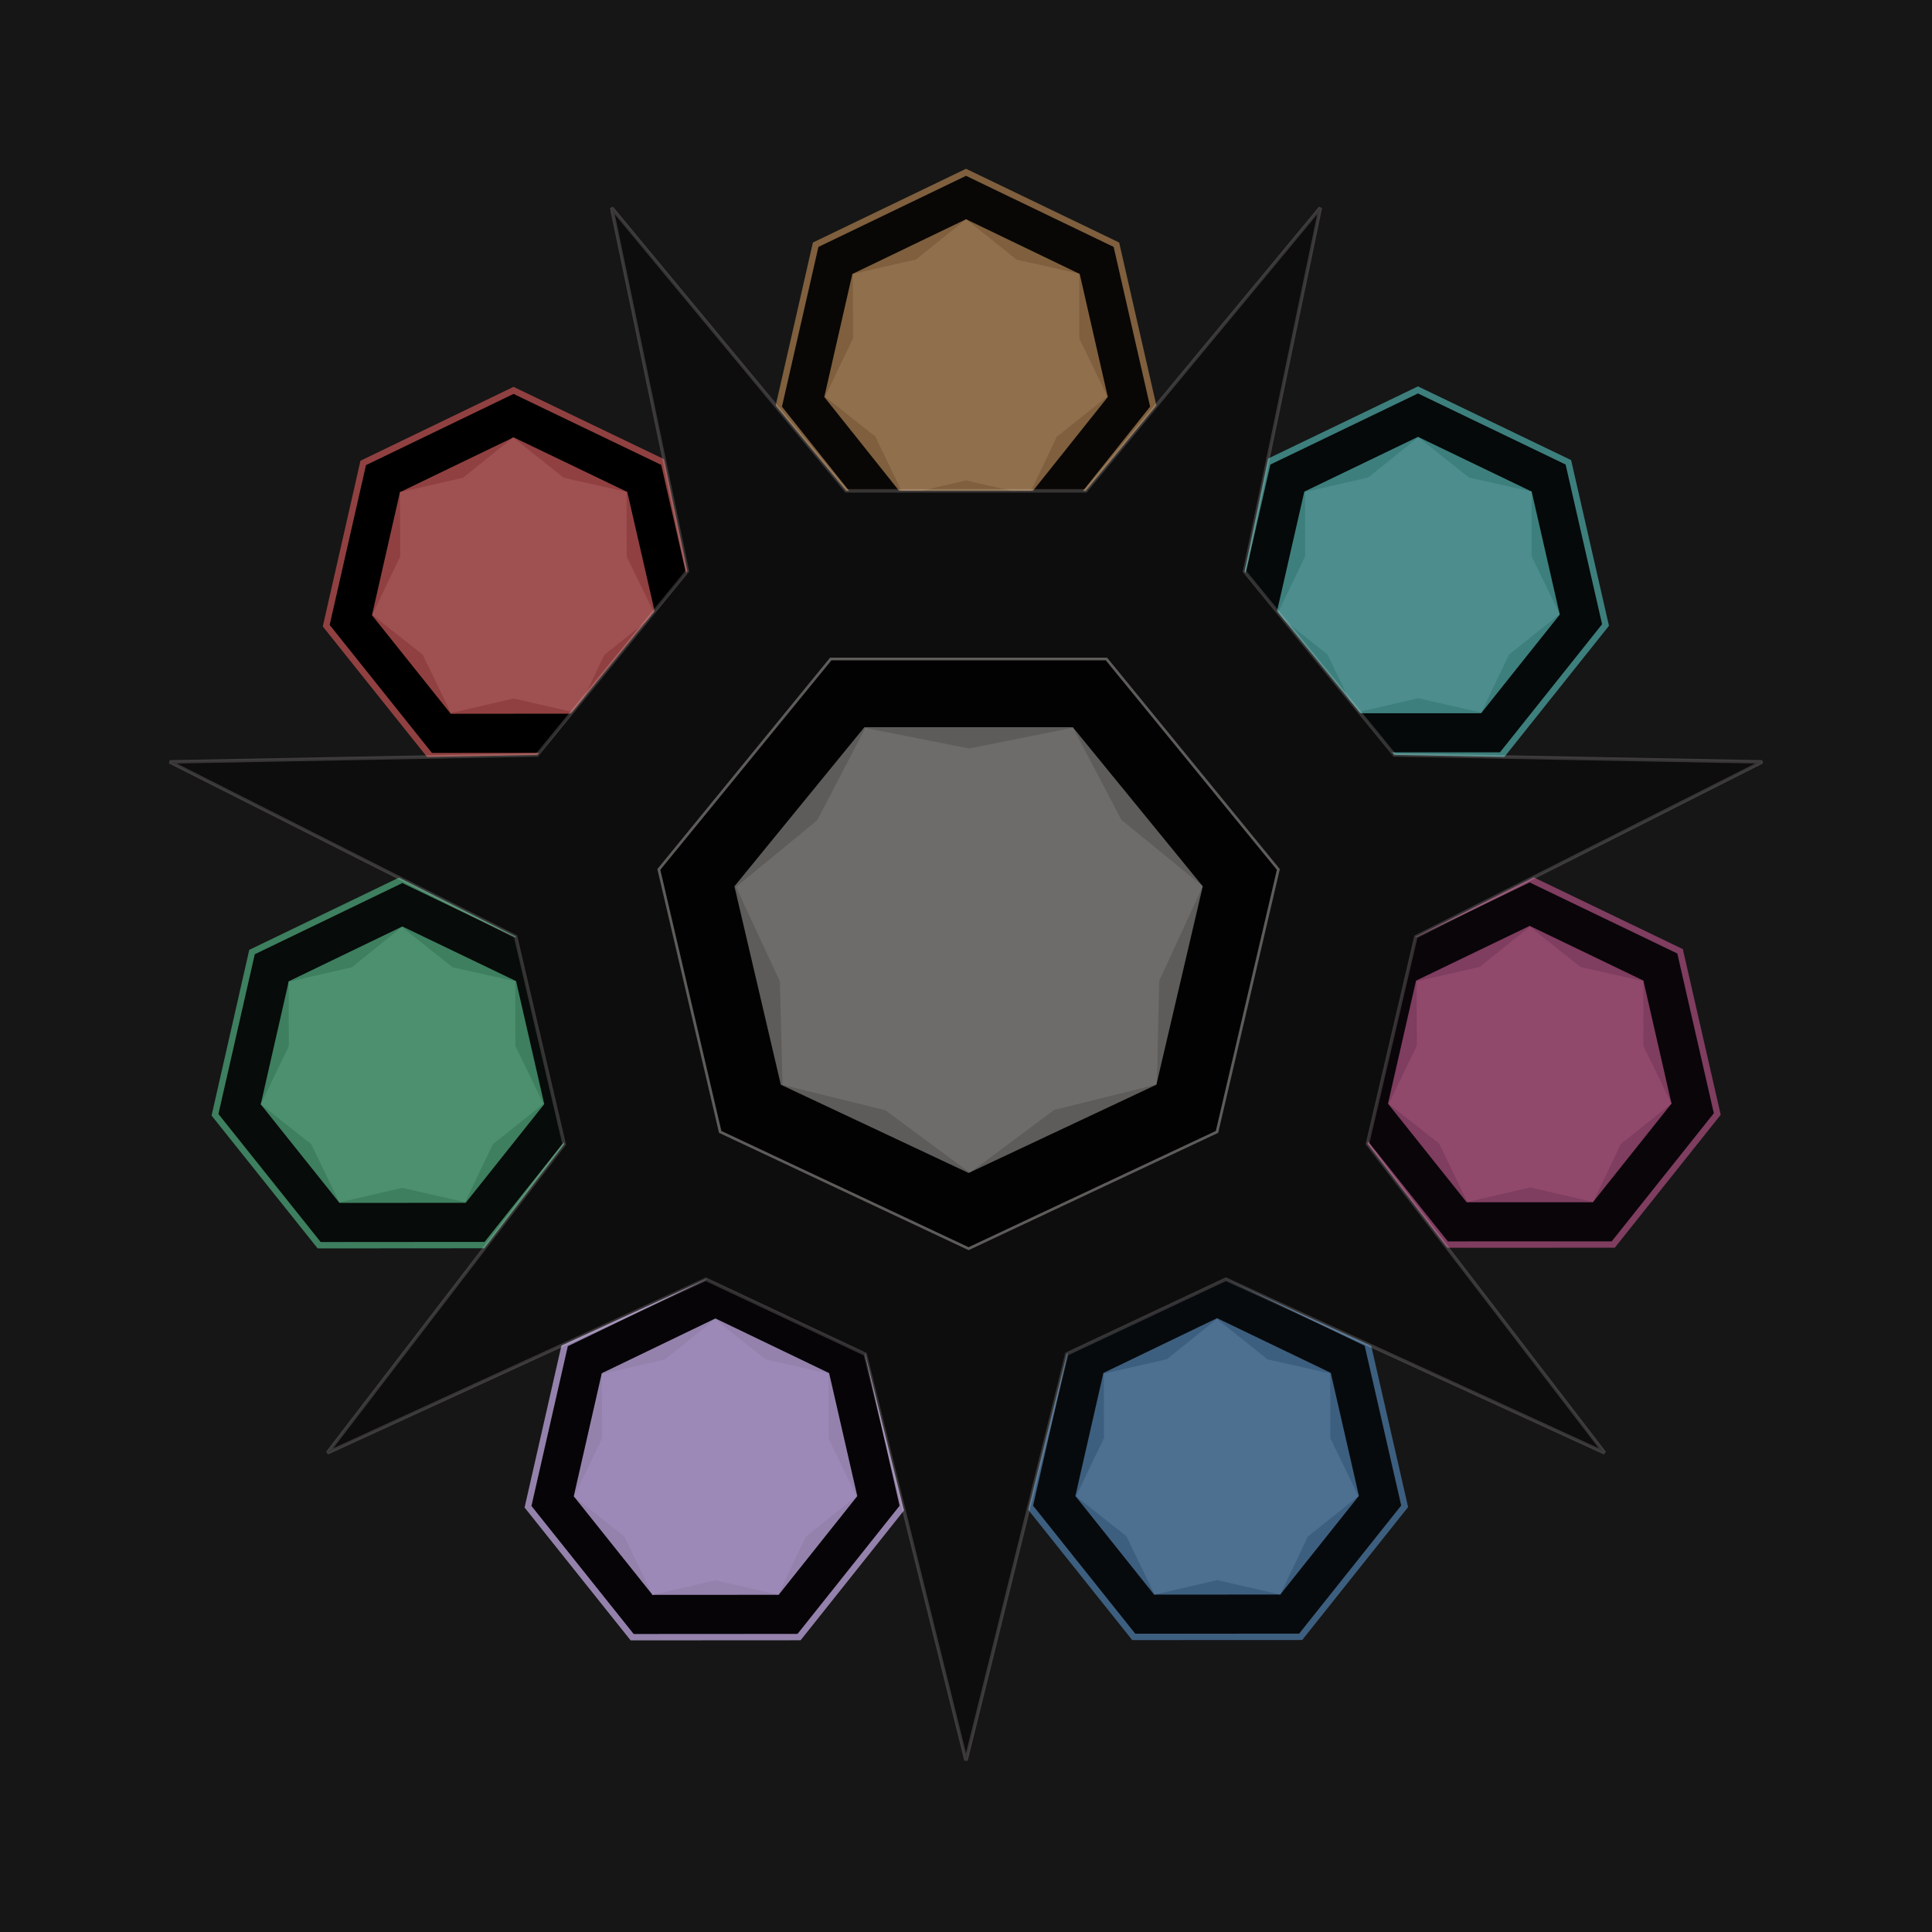
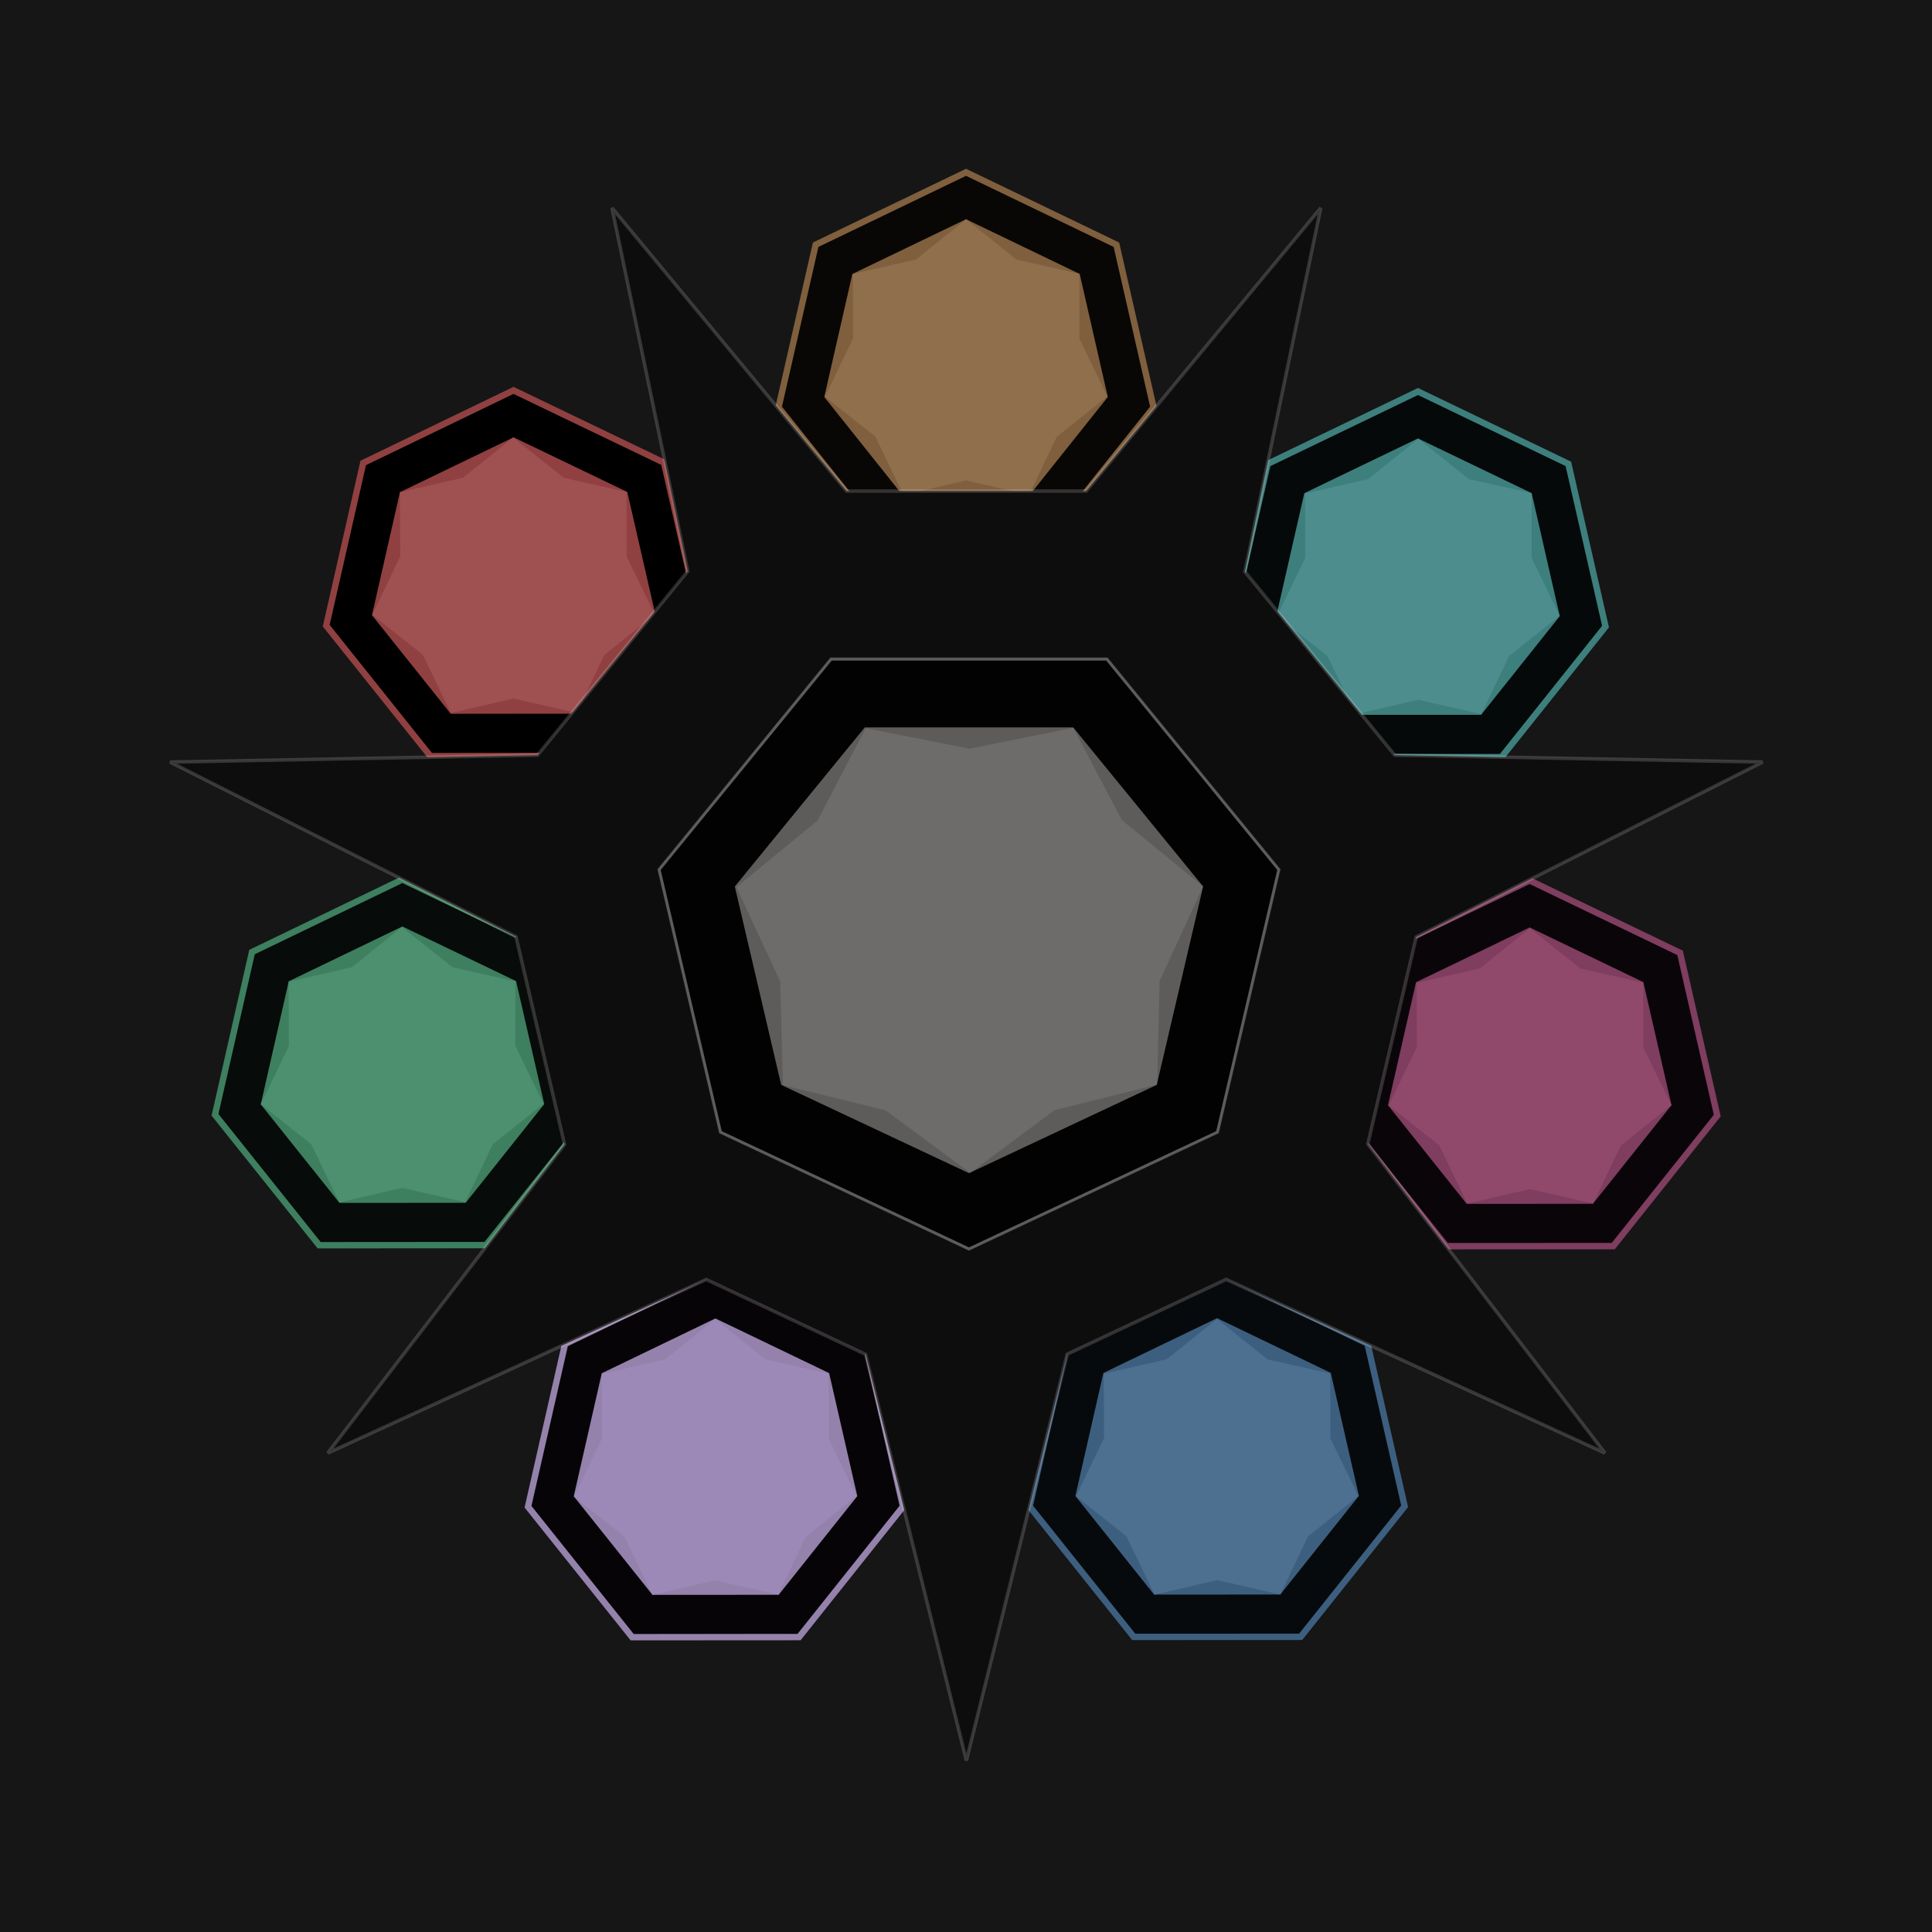
- <svg xmlns="http://www.w3.org/2000/svg" width="343.958mm" height="343.958mm" viewBox="0 0 343.958 343.958" version="1.1" id="svg44547">
+ <svg xmlns="http://www.w3.org/2000/svg" width="1300" height="1300" viewBox="0 0 343.958 343.958" version="1.1" id="svg44547">
  <defs id="defs44544" />
  <g id="layer1" transform="translate(224.5241,-46.04791)">
    <g id="g45170" transform="translate(22.65254,284.4153)">
      <rect style="fill:#161616;fill-opacity:1;stroke:#904040;stroke-width:0;stroke-dasharray:none;stroke-dashoffset:0;stroke-opacity:1;paint-order:normal" id="rect37816" width="343.958" height="343.958" x="-247.177" y="-238.367" rx="7.6093784e-05" ry="9.4053615e-07" />
      <g id="g47482">
        <path style="fill:#070a0d;fill-opacity:1;stroke:#3d5f7f;stroke-width:2.787;stroke-dasharray:none;stroke-dashoffset:0;stroke-opacity:1;paint-order:normal" id="path37818" d="m -2372.251,406.591 65.881,31.727 16.271,71.289 -45.591,57.169 -73.123,0 -45.591,-57.169 16.271,-71.289 z" transform="matrix(-0.3660439,0.1764799,-0.1764799,-0.3660439,-812.211,620.5251)" />
        <path style="fill:#3d5f7f;fill-opacity:1;stroke:none;stroke-width:0.265;stroke-dasharray:none;stroke-dashoffset:0;stroke-opacity:1;paint-order:normal" id="path37820" d="m -2372.251,406.591 65.881,31.727 16.271,71.289 -45.591,57.169 -73.123,0 -45.591,-57.169 16.271,-71.289 z" transform="matrix(-0.2767177,0.1334133,-0.1334133,-0.2767177,-621.4464,474.5138)" />
        <path style="fill:#4d6f90;fill-opacity:1;stroke:none;stroke-width:0.265;stroke-dasharray:none;stroke-dashoffset:0;stroke-opacity:1;paint-order:normal" id="path37822" d="m -2372.251,430.071 32.764,-7.653 14.759,30.539 26.412,20.845 -14.674,30.58 0.17,33.646 -33.058,7.594 -26.199,21.111 -26.548,-21.111 -32.84,-7.321 -0.047,-33.919 -14.752,-30.24 26.489,-21.185 14.445,-30.388 z" transform="matrix(-0.3398802,-5.155935e-4,1.4284337e-4,-0.3401893,-836.8316,188.0266)" />
      </g>
-       <path style="fill:#060407;fill-opacity:1;stroke:#9482ac;stroke-width:2.787;stroke-dasharray:none;stroke-dashoffset:0;stroke-opacity:1;paint-order:normal" id="path37824" d="m -2372.251,406.591 65.881,31.727 16.271,71.289 -45.591,57.169 -73.123,0 -45.591,-57.169 16.271,-71.289 z" transform="matrix(-0.3662285,-0.1760965,0.1760965,-0.3662285,-1075.018,-215.7368)" />
-       <path style="fill:#9482ac;fill-opacity:1;stroke:none;stroke-width:0.265;stroke-dasharray:none;stroke-dashoffset:0;stroke-opacity:1;paint-order:normal" id="path37826" d="m -2372.251,406.591 65.881,31.727 16.271,71.289 -45.591,57.169 -73.123,0 -45.591,-57.169 16.271,-71.289 z" transform="matrix(-0.2768573,-0.1331234,0.1331234,-0.2768573,-841.9131,-157.6624)" />
-       <path style="fill:#9d89b7;fill-opacity:1;stroke:none;stroke-width:0.265;stroke-dasharray:none;stroke-dashoffset:0;stroke-opacity:1;paint-order:normal" id="path37828" d="m -2372.251,430.071 32.764,-7.653 14.759,30.539 26.412,20.845 -14.674,30.58 0.17,33.646 -33.058,7.594 -26.199,21.111 -26.548,-21.111 -32.84,-7.321 -0.047,-33.919 -14.752,-30.24 26.489,-21.185 14.445,-30.388 z" transform="matrix(-0.2115486,-0.2660189,0.266028,-0.2120327,-752.2709,-504.6927)" />
-       <path style="fill:#090705;fill-opacity:1;stroke:#7f5f3d;stroke-width:2.787;stroke-dasharray:none;stroke-dashoffset:0;stroke-opacity:1;paint-order:normal" id="path37830" d="m -2372.251,406.591 65.881,31.727 16.271,71.289 -45.591,57.169 -73.123,0 -45.591,-57.169 16.271,-71.289 z" transform="matrix(0.406366,0,0,0.406366,888.8116,-372.9167)" />
-       <path style="fill:#7f5f3d;fill-opacity:1;stroke:none;stroke-width:0.265;stroke-dasharray:none;stroke-dashoffset:0;stroke-opacity:1;paint-order:normal" id="path37832" d="m -2372.251,406.591 65.881,31.727 16.271,71.289 -45.591,57.169 -73.123,0 -45.591,-57.169 16.271,-71.289 z" transform="matrix(0.3071999,0,0,0.3071999,653.5648,-324.2404)" />
-       <path style="fill:#906f4d;fill-opacity:1;stroke:none;stroke-width:0.265;stroke-dasharray:none;stroke-dashoffset:0;stroke-opacity:1;paint-order:normal" id="path37834" d="m -2372.251,430.071 32.764,-7.653 14.759,30.539 26.412,20.845 -14.674,30.58 0.17,33.646 -33.058,7.594 -26.199,21.111 -26.548,-21.111 -32.84,-7.321 -0.047,-33.919 -14.752,-30.24 26.489,-21.185 14.445,-30.388 z" transform="matrix(0.3059314,0.1480703,-0.1478688,0.3063716,723.1603,27.35912)" />
-       <path style="fill:#050909;fill-opacity:1;stroke:#3d7f7d;stroke-width:2.787;stroke-dasharray:none;stroke-dashoffset:0;stroke-opacity:1;paint-order:normal" id="path37836" d="m -2372.251,406.591 65.881,31.727 16.271,71.289 -45.591,57.169 -73.123,0 -45.591,-57.169 16.271,-71.289 z" transform="matrix(0.2534126,0.3176718,-0.3176718,0.2534126,762.3627,494.5004)" />
-       <path style="fill:#3d7f7d;fill-opacity:1;stroke:none;stroke-width:0.265;stroke-dasharray:none;stroke-dashoffset:0;stroke-opacity:1;paint-order:normal" id="path37838" d="m -2372.251,406.591 65.881,31.727 16.271,71.289 -45.591,57.169 -73.123,0 -45.591,-57.169 16.271,-71.289 z" transform="matrix(0.1915719,0.2401499,-0.2401499,0.1915719,577.6091,340.9539)" />
-       <path style="fill:#4d8d8e;fill-opacity:1;stroke:none;stroke-width:0.265;stroke-dasharray:none;stroke-dashoffset:0;stroke-opacity:1;paint-order:normal" id="path37840" d="m -2372.251,430.071 32.764,-7.653 14.759,30.539 26.412,20.845 -14.674,30.58 0.17,33.646 -33.058,7.594 -26.199,21.111 -26.548,-21.111 -32.84,-7.321 -0.047,-33.919 -14.752,-30.24 26.489,-21.185 14.445,-30.388 z" transform="matrix(0.07502862,0.3314959,-0.3317144,0.07546073,346.1506,614.6191)" />
-       <path style="fill:#0a0509;fill-opacity:1;stroke:#7f3d5f;stroke-width:2.787;stroke-dasharray:none;stroke-dashoffset:0;stroke-opacity:1;paint-order:normal" id="path37842" d="m -2372.251,406.591 65.881,31.727 16.271,71.289 -45.591,57.169 -73.123,0 -45.591,-57.169 16.271,-71.289 z" transform="matrix(-0.09030639,0.3962046,-0.3962046,-0.09030639,5.415204,936.5775)" />
-       <path style="fill:#7f3d5f;fill-opacity:1;stroke:none;stroke-width:0.265;stroke-dasharray:none;stroke-dashoffset:0;stroke-opacity:1;paint-order:normal" id="path37844" d="m -2372.251,406.591 65.881,31.727 16.271,71.289 -45.591,57.169 -73.123,0 -45.591,-57.169 16.271,-71.289 z" transform="matrix(-0.0682688,0.2995182,-0.2995182,-0.0682688,10.23479,696.3959)" />
-       <path style="fill:#90496b;fill-opacity:1;stroke:none;stroke-width:0.265;stroke-dasharray:none;stroke-dashoffset:0;stroke-opacity:1;paint-order:normal" id="path37846" d="m -2372.251,430.071 32.764,-7.653 14.759,30.539 26.412,20.845 -14.674,30.58 0.17,33.646 -33.058,7.594 -26.199,21.111 -26.548,-21.111 -32.84,-7.321 -0.047,-33.919 -14.752,-30.24 26.489,-21.185 14.445,-30.388 z" transform="matrix(-0.2123547,0.2653758,-0.2658499,-0.212256,-348.0389,686.1155)" />
-       <path style="fill:#070b09;fill-opacity:1;stroke:#3d7f5f;stroke-width:2.787;stroke-dasharray:none;stroke-dashoffset:0;stroke-opacity:1;paint-order:normal" id="path37848" d="m -2372.251,406.591 65.881,31.727 16.271,71.289 -45.591,57.169 -73.123,0 -45.591,-57.169 16.271,-71.289 z" transform="matrix(-0.09072125,-0.3961098,0.3961098,-0.09072125,-585.1681,-942.6818)" />
-       <path style="fill:#3d7f5f;fill-opacity:1;stroke:none;stroke-width:0.265;stroke-dasharray:none;stroke-dashoffset:0;stroke-opacity:1;paint-order:normal" id="path37850" d="m -2372.251,406.591 65.881,31.727 16.271,71.289 -45.591,57.169 -73.123,0 -45.591,-57.169 16.271,-71.289 z" transform="matrix(-0.06858242,-0.2994465,0.2994465,-0.06858242,-485.2015,-724.2394)" />
-       <path style="fill:#4d906f;fill-opacity:1;stroke:none;stroke-width:0.265;stroke-dasharray:none;stroke-dashoffset:0;stroke-opacity:1;paint-order:normal" id="path37852" d="m -2372.251,430.071 32.764,-7.653 14.759,30.539 26.412,20.845 -14.674,30.58 0.17,33.646 -33.058,7.594 -26.199,21.111 -26.548,-21.111 -32.84,-7.321 -0.047,-33.919 -14.752,-30.24 26.489,-21.185 14.445,-30.388 z" transform="matrix(0.07603401,-0.3312667,0.3316509,0.07573928,-158.0131,-870.573)" />
-       <path style="fill:#000000;fill-opacity:1;stroke:#904040;stroke-width:2.787;stroke-dasharray:none;stroke-dashoffset:0;stroke-opacity:1;paint-order:normal" id="path37854" d="m -2372.251,406.591 65.881,31.727 16.271,71.289 -45.591,57.169 -73.123,0 -45.591,-57.169 16.271,-71.289 z" transform="matrix(0.2530797,-0.317937,0.317937,0.2530797,288.5861,-1013.075)" />
-       <path style="fill:#904040;fill-opacity:1;stroke:none;stroke-width:0.265;stroke-dasharray:none;stroke-dashoffset:0;stroke-opacity:1;paint-order:normal" id="path37856" d="m -2372.251,406.591 65.881,31.727 16.271,71.289 -45.591,57.169 -73.123,0 -45.591,-57.169 16.271,-71.289 z" transform="matrix(0.1913204,-0.2403504,0.2403504,0.1913204,180.1612,-798.7053)" />
-       <path style="fill:#9f5151;fill-opacity:1;stroke:none;stroke-width:0.265;stroke-dasharray:none;stroke-dashoffset:0;stroke-opacity:1;paint-order:normal" id="path37858" d="m -2372.251,430.071 32.764,-7.653 14.759,30.539 26.412,20.845 -14.674,30.58 0.17,33.646 -33.058,7.594 -26.199,21.111 -26.548,-21.111 -32.84,-7.321 -0.047,-33.919 -14.752,-30.24 26.489,-21.185 14.445,-30.388 z" transform="matrix(0.3063792,-0.1471415,0.1476115,0.3064957,498.5926,-634.1844)" />
-       <path id="path37860" style="fill:#0d0d0d;fill-opacity:1;stroke:#fbf1f1;stroke-width:0.621;stroke-dasharray:none;stroke-opacity:0.175" d="m -138.288,-201.38 13.486,64.674 -26.749,32.747 -65.409,1.231 61.58,31.096 8.645,36.979 -42.148,54.941 67.379,-30.9 28.363,13.335 17.943,72.313 17.954,-72.357 28.31,-13.31 67.421,30.919 -42.211,-55.024 8.615,-36.849 61.674,-31.144 -65.494,-1.232 -26.682,-32.665 13.503,-64.755 -41.767,50.398 h -42.648 z" />
-       <path style="fill:#020202;fill-opacity:1;stroke:#5e5c5a;stroke-width:0.726;stroke-dasharray:none;stroke-dashoffset:0;stroke-opacity:1;paint-order:normal" id="path37862" d="m -2372.251,406.591 65.881,31.727 16.271,71.289 -45.591,57.169 -73.123,0 -45.591,-57.169 16.271,-71.289 z" transform="matrix(0.671281,0,0,-0.6553703,1517.712,250.4057)" />
-       <path style="fill:#5e5c5a;fill-opacity:1;stroke:none;stroke-width:1.92;stroke-dasharray:none;stroke-dashoffset:0;stroke-opacity:1;paint-order:normal" id="path37864" d="m -2372.251,406.591 65.881,31.727 16.271,71.289 -45.591,57.169 -73.123,0 -45.591,-57.169 16.271,-71.289 z" transform="matrix(0.5074673,0,0,-0.4954394,1129.105,171.9026)" />
-       <path style="fill:#ddd9d4;fill-opacity:0.133;stroke:none;stroke-width:1.735;stroke-dasharray:none;stroke-dashoffset:0;stroke-opacity:1;paint-order:normal" id="path37866" d="m -2372.251,429.154 32.941,-6.7 15.3,29.931 25.776,21.577 -13.862,30.624 -0.798,33.605 -32.585,8.256 -26.772,20.329 -26.772,-20.329 -32.585,-8.256 -0.798,-33.605 -13.862,-30.624 25.776,-21.577 15.3,-29.931 z" transform="matrix(0.5053718,-0.2388018,-0.2442663,-0.4941037,1244.191,-395.2125)" />
+       <g id="g1702">
+         <path style="fill:#060407;fill-opacity:1;stroke:#9482ac;stroke-width:2.787;stroke-dasharray:none;stroke-dashoffset:0;stroke-opacity:1;paint-order:normal" id="path37824" d="m -2372.251,406.591 65.881,31.727 16.271,71.289 -45.591,57.169 -73.123,0 -45.591,-57.169 16.271,-71.289 z" transform="matrix(-0.3662285,-0.1760965,0.1760965,-0.3662285,-1075.018,-215.7368)" />
+         <path style="fill:#9482ac;fill-opacity:1;stroke:none;stroke-width:0.265;stroke-dasharray:none;stroke-dashoffset:0;stroke-opacity:1;paint-order:normal" id="path37826" d="m -2372.251,406.591 65.881,31.727 16.271,71.289 -45.591,57.169 -73.123,0 -45.591,-57.169 16.271,-71.289 z" transform="matrix(-0.2768573,-0.1331234,0.1331234,-0.2768573,-841.9131,-157.6624)" />
+         <path style="fill:#9d89b7;fill-opacity:1;stroke:none;stroke-width:0.265;stroke-dasharray:none;stroke-dashoffset:0;stroke-opacity:1;paint-order:normal" id="path37828" d="m -2372.251,430.071 32.764,-7.653 14.759,30.539 26.412,20.845 -14.674,30.58 0.17,33.646 -33.058,7.594 -26.199,21.111 -26.548,-21.111 -32.84,-7.321 -0.047,-33.919 -14.752,-30.24 26.489,-21.185 14.445,-30.388 z" transform="matrix(-0.2115486,-0.2660189,0.266028,-0.2120327,-752.2709,-504.6927)" />
+       </g>
+       <g id="g1687">
+         <path style="fill:#090705;fill-opacity:1;stroke:#7f5f3d;stroke-width:2.787;stroke-dasharray:none;stroke-dashoffset:0;stroke-opacity:1;paint-order:normal" id="path37830" d="m -2372.251,406.591 65.881,31.727 16.271,71.289 -45.591,57.169 -73.123,0 -45.591,-57.169 16.271,-71.289 z" transform="matrix(0.406366,0,0,0.406366,888.8116,-372.9167)" />
+         <path style="fill:#7f5f3d;fill-opacity:1;stroke:none;stroke-width:0.265;stroke-dasharray:none;stroke-dashoffset:0;stroke-opacity:1;paint-order:normal" id="path37832" d="m -2372.251,406.591 65.881,31.727 16.271,71.289 -45.591,57.169 -73.123,0 -45.591,-57.169 16.271,-71.289 z" transform="matrix(0.3071999,0,0,0.3071999,653.5648,-324.2404)" />
+         <path style="fill:#906f4d;fill-opacity:1;stroke:none;stroke-width:0.265;stroke-dasharray:none;stroke-dashoffset:0;stroke-opacity:1;paint-order:normal" id="path37834" d="m -2372.251,430.071 32.764,-7.653 14.759,30.539 26.412,20.845 -14.674,30.58 0.17,33.646 -33.058,7.594 -26.199,21.111 -26.548,-21.111 -32.84,-7.321 -0.047,-33.919 -14.752,-30.24 26.489,-21.185 14.445,-30.388 z" transform="matrix(0.3059314,0.1480703,-0.1478688,0.3063716,723.1603,27.35912)" />
+       </g>
+       <g id="g1682" transform="translate(0,0.2796288)">
+         <path style="fill:#050909;fill-opacity:1;stroke:#3d7f7d;stroke-width:2.787;stroke-dasharray:none;stroke-dashoffset:0;stroke-opacity:1;paint-order:normal" id="path37836" d="m -2372.251,406.591 65.881,31.727 16.271,71.289 -45.591,57.169 -73.123,0 -45.591,-57.169 16.271,-71.289 z" transform="matrix(0.2534126,0.3176718,-0.3176718,0.2534126,762.3627,494.5004)" />
+         <path style="fill:#3d7f7d;fill-opacity:1;stroke:none;stroke-width:0.265;stroke-dasharray:none;stroke-dashoffset:0;stroke-opacity:1;paint-order:normal" id="path37838" d="m -2372.251,406.591 65.881,31.727 16.271,71.289 -45.591,57.169 -73.123,0 -45.591,-57.169 16.271,-71.289 z" transform="matrix(0.1915719,0.2401499,-0.2401499,0.1915719,577.6091,340.9539)" />
+         <path style="fill:#4d8d8e;fill-opacity:1;stroke:none;stroke-width:0.265;stroke-dasharray:none;stroke-dashoffset:0;stroke-opacity:1;paint-order:normal" id="path37840" d="m -2372.251,430.071 32.764,-7.653 14.759,30.539 26.412,20.845 -14.674,30.58 0.17,33.646 -33.058,7.594 -26.199,21.111 -26.548,-21.111 -32.84,-7.321 -0.047,-33.919 -14.752,-30.24 26.489,-21.185 14.445,-30.388 z" transform="matrix(0.07502862,0.3314959,-0.3317144,0.07546073,346.1506,614.6191)" />
+       </g>
+       <g id="g1717" transform="translate(0,0.2796288)">
+         <path style="fill:#0a0509;fill-opacity:1;stroke:#7f3d5f;stroke-width:2.787;stroke-dasharray:none;stroke-dashoffset:0;stroke-opacity:1;paint-order:normal" id="path37842" d="m -2372.251,406.591 65.881,31.727 16.271,71.289 -45.591,57.169 -73.123,0 -45.591,-57.169 16.271,-71.289 z" transform="matrix(-0.09030639,0.3962046,-0.3962046,-0.09030639,5.415204,936.5775)" />
+         <path style="fill:#7f3d5f;fill-opacity:1;stroke:none;stroke-width:0.265;stroke-dasharray:none;stroke-dashoffset:0;stroke-opacity:1;paint-order:normal" id="path37844" d="m -2372.251,406.591 65.881,31.727 16.271,71.289 -45.591,57.169 -73.123,0 -45.591,-57.169 16.271,-71.289 z" transform="matrix(-0.0682688,0.2995182,-0.2995182,-0.0682688,10.23479,696.3959)" />
+         <path style="fill:#90496b;fill-opacity:1;stroke:none;stroke-width:0.265;stroke-dasharray:none;stroke-dashoffset:0;stroke-opacity:1;paint-order:normal" id="path37846" d="m -2372.251,430.071 32.764,-7.653 14.759,30.539 26.412,20.845 -14.674,30.58 0.17,33.646 -33.058,7.594 -26.199,21.111 -26.548,-21.111 -32.84,-7.321 -0.047,-33.919 -14.752,-30.24 26.489,-21.185 14.445,-30.388 z" transform="matrix(-0.2123547,0.2653758,-0.2658499,-0.212256,-348.0389,686.1155)" />
+       </g>
+       <g id="g1697">
+         <path style="fill:#070b09;fill-opacity:1;stroke:#3d7f5f;stroke-width:2.787;stroke-dasharray:none;stroke-dashoffset:0;stroke-opacity:1;paint-order:normal" id="path37848" d="m -2372.251,406.591 65.881,31.727 16.271,71.289 -45.591,57.169 -73.123,0 -45.591,-57.169 16.271,-71.289 z" transform="matrix(-0.09072125,-0.3961098,0.3961098,-0.09072125,-585.1681,-942.6818)" />
+         <path style="fill:#3d7f5f;fill-opacity:1;stroke:none;stroke-width:0.265;stroke-dasharray:none;stroke-dashoffset:0;stroke-opacity:1;paint-order:normal" id="path37850" d="m -2372.251,406.591 65.881,31.727 16.271,71.289 -45.591,57.169 -73.123,0 -45.591,-57.169 16.271,-71.289 z" transform="matrix(-0.06858242,-0.2994465,0.2994465,-0.06858242,-485.2015,-724.2394)" />
+         <path style="fill:#4d906f;fill-opacity:1;stroke:none;stroke-width:0.265;stroke-dasharray:none;stroke-dashoffset:0;stroke-opacity:1;paint-order:normal" id="path37852" d="m -2372.251,430.071 32.764,-7.653 14.759,30.539 26.412,20.845 -14.674,30.58 0.17,33.646 -33.058,7.594 -26.199,21.111 -26.548,-21.111 -32.84,-7.321 -0.047,-33.919 -14.752,-30.24 26.489,-21.185 14.445,-30.388 z" transform="matrix(0.07603401,-0.3312667,0.3316509,0.07573928,-158.0131,-870.573)" />
+       </g>
+       <g id="g1692">
+         <path style="fill:#000000;fill-opacity:1;stroke:#904040;stroke-width:2.787;stroke-dasharray:none;stroke-dashoffset:0;stroke-opacity:1;paint-order:normal" id="path37854" d="m -2372.251,406.591 65.881,31.727 16.271,71.289 -45.591,57.169 -73.123,0 -45.591,-57.169 16.271,-71.289 z" transform="matrix(0.2530797,-0.317937,0.317937,0.2530797,288.5861,-1013.075)" />
+         <path style="display:inline;fill:#904040;fill-opacity:1;stroke:none;stroke-width:0.265;stroke-dasharray:none;stroke-dashoffset:0;stroke-opacity:1;paint-order:normal" id="path37856" d="m -2372.251,406.591 65.881,31.727 16.271,71.289 -45.591,57.169 -73.123,0 -45.591,-57.169 16.271,-71.289 z" transform="matrix(0.1913204,-0.2403504,0.2403504,0.1913204,180.1612,-798.7053)" />
+         <path style="fill:#9f5151;fill-opacity:1;stroke:none;stroke-width:0.265;stroke-dasharray:none;stroke-dashoffset:0;stroke-opacity:1;paint-order:normal" id="path37858" d="m -2372.251,430.071 32.764,-7.653 14.759,30.539 26.412,20.845 -14.674,30.58 0.17,33.646 -33.058,7.594 -26.199,21.111 -26.548,-21.111 -32.84,-7.321 -0.047,-33.919 -14.752,-30.24 26.489,-21.185 14.445,-30.388 z" transform="matrix(0.3063792,-0.1471415,0.1476115,0.3064957,498.5926,-634.1844)" />
+       </g>
+       <path id="path37860" style="fill:#0d0d0d;fill-opacity:1;stroke:#fbf1f1;stroke-width:0.621;stroke-dasharray:none;stroke-opacity:0.175" d="m -138.221,-201.346 13.486,64.674 -26.749,32.747 -65.409,1.231 61.58,31.096 8.645,36.979 -42.148,54.941 67.379,-30.9 28.363,13.335 17.943,72.312 17.954,-72.356 28.31,-13.31 67.421,30.919 -42.211,-55.024 8.615,-36.849 61.674,-31.144 -65.494,-1.232 -26.682,-32.665 13.503,-64.755 -41.766,50.398 h -42.648 z m 39.01,80.338 h 49.086 l 30.604,37.467 -10.923,46.721 -44.225,20.793 -44.225,-20.793 -10.922,-46.721 z" />
+       <g id="g1836" transform="translate(0.06649747,0.03468858)">
+         <path style="fill:#020202;fill-opacity:1;stroke:#5e5c5a;stroke-width:0.726;stroke-dasharray:none;stroke-dashoffset:0;stroke-opacity:1;paint-order:normal" id="path1830" d="m -2372.251,406.591 65.881,31.727 16.271,71.289 -45.591,57.169 -73.123,0 -45.591,-57.169 16.271,-71.289 z" transform="matrix(0.671281,0,0,-0.6553703,1517.712,250.4057)" />
+         <path style="fill:#5e5c5a;fill-opacity:1;stroke:none;stroke-width:1.92;stroke-dasharray:none;stroke-dashoffset:0;stroke-opacity:1;paint-order:normal" id="path1832" d="m -2372.251,406.591 65.881,31.727 16.271,71.289 -45.591,57.169 -73.123,0 -45.591,-57.169 16.271,-71.289 z" transform="matrix(0.5074673,0,0,-0.4954394,1129.105,171.9026)" />
+         <path style="fill:#ddd9d4;fill-opacity:0.133;stroke:none;stroke-width:1.735;stroke-dasharray:none;stroke-dashoffset:0;stroke-opacity:1;paint-order:normal" id="path1834" d="m -2372.251,429.154 32.941,-6.7 15.3,29.931 25.776,21.577 -13.862,30.624 -0.798,33.605 -32.585,8.256 -26.772,20.329 -26.772,-20.329 -32.585,-8.256 -0.798,-33.605 -13.862,-30.624 25.776,-21.577 15.3,-29.931 z" transform="matrix(0.5053718,-0.2388018,-0.2442663,-0.4941037,1244.191,-395.2125)" />
+       </g>
    </g>
  </g>
</svg>
